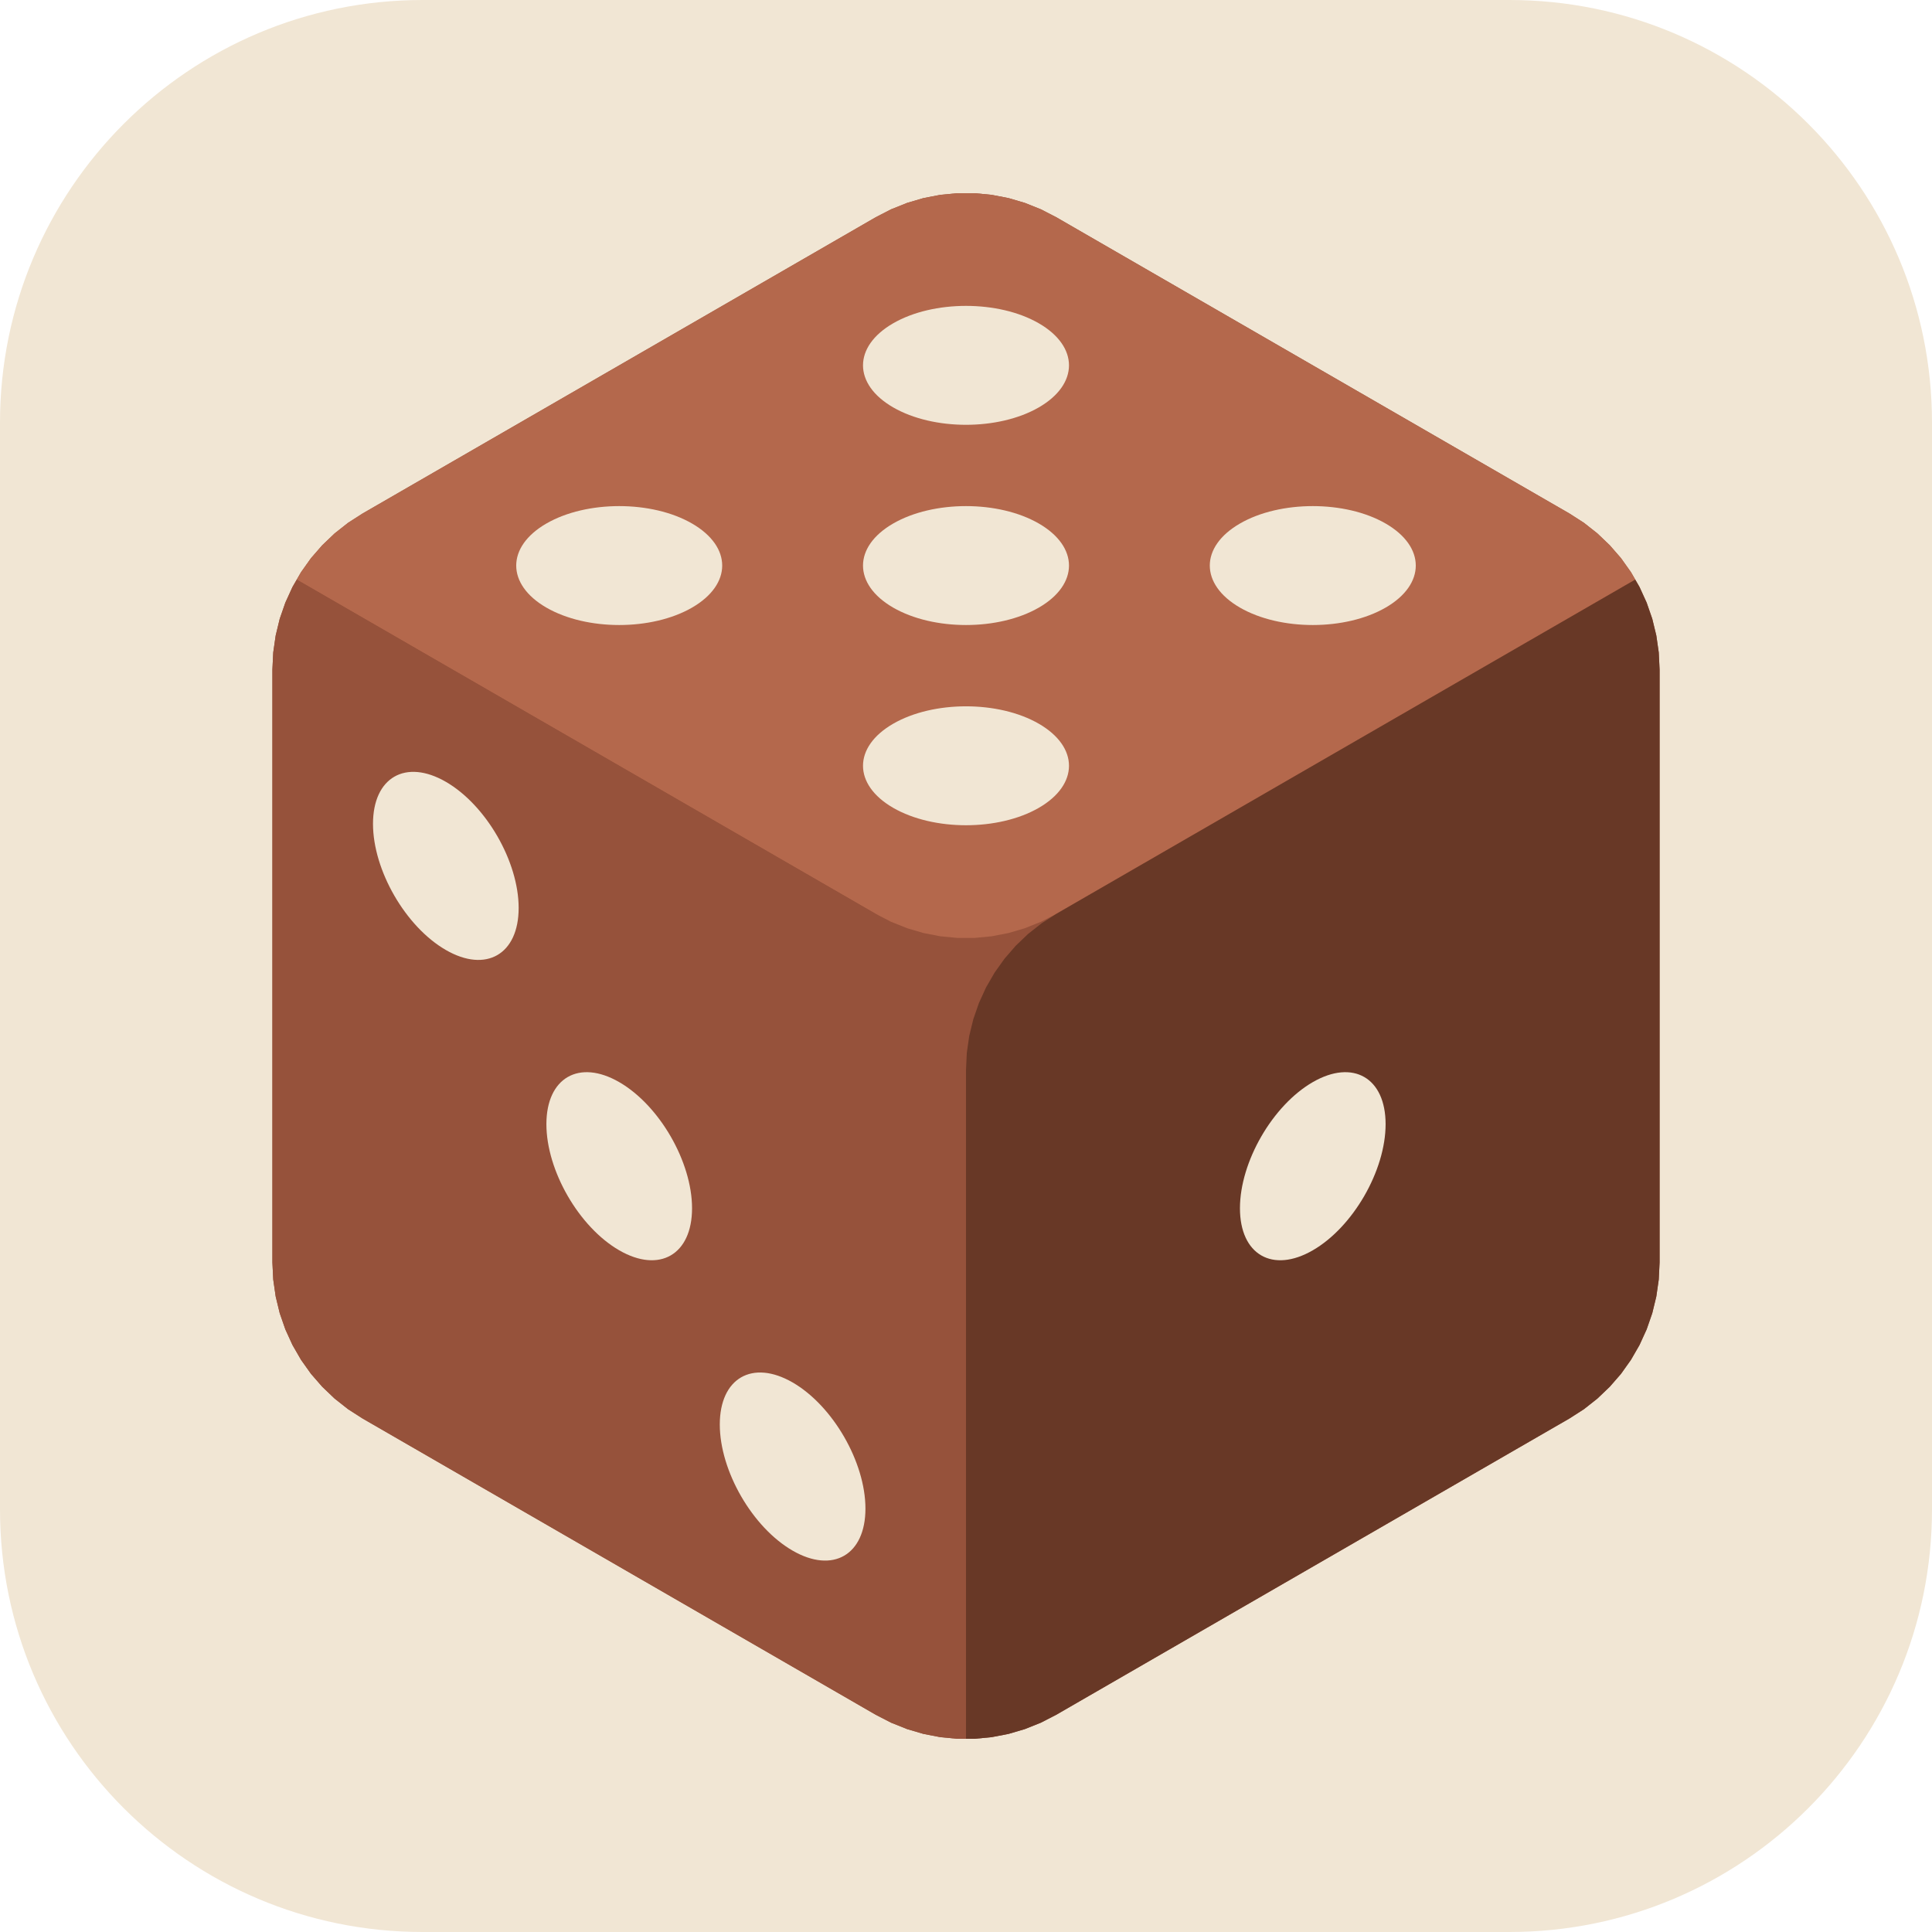
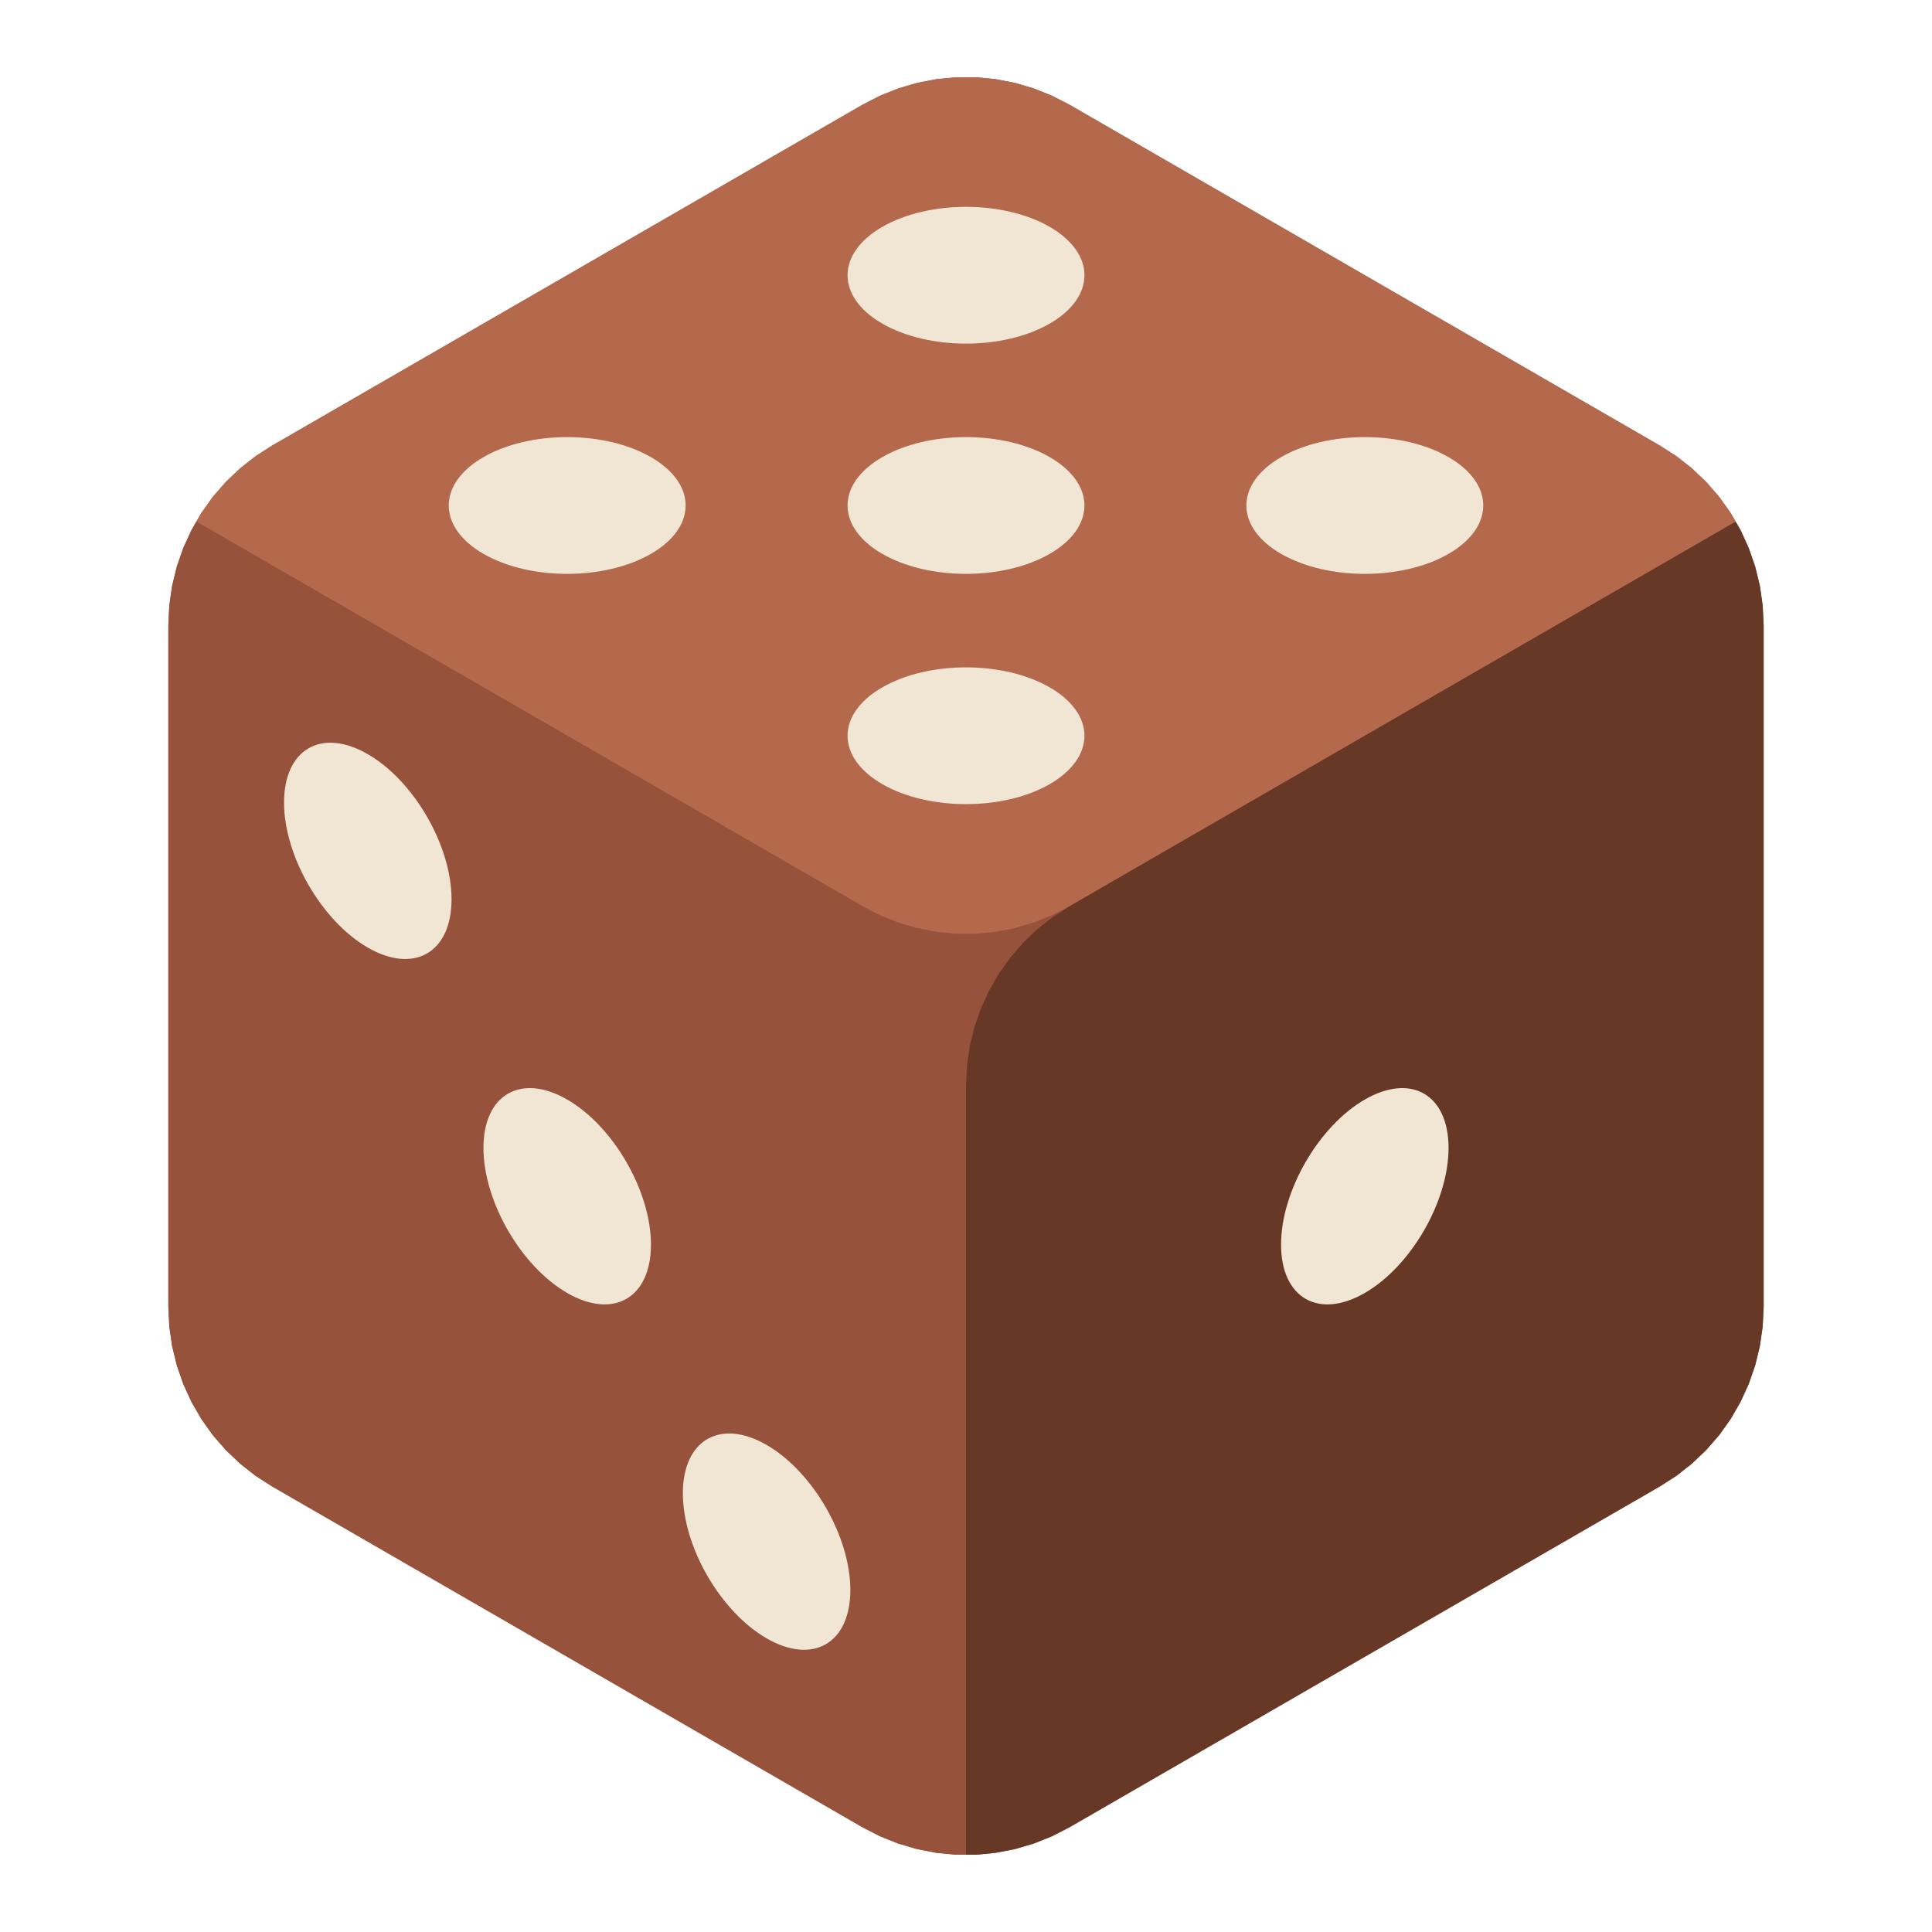
<svg xmlns="http://www.w3.org/2000/svg" viewBox="0 0 512 512">
-   <rect width="512" height="512" rx="112" fill="#f1e6d4" />
-   <g transform="translate(256 256) scale(1.0612) translate(-256 -256)">
+   <g transform="translate(256 256) scale(1.2204) translate(-256 -256)">
    <polygon points="278.50,68.99 274.69,67.03 270.72,65.44 266.61,64.23 262.40,63.42 258.14,63.01 253.86,63.01 249.60,63.42 245.39,64.23 241.28,65.44 237.31,67.03 233.50,68.99 105.29,143.01 101.69,145.32 98.33,147.97 95.23,150.93 92.42,154.16 89.94,157.65 87.80,161.36 86.02,165.26 84.62,169.30 83.61,173.46 83.00,177.70 82.79,181.98 82.79,330.02 83.00,334.30 83.61,338.54 84.62,342.70 86.02,346.74 87.80,350.64 89.94,354.35 92.42,357.84 95.23,361.07 98.33,364.03 101.69,366.68 105.29,368.99 233.50,443.01 237.31,444.97 241.28,446.56 245.39,447.77 249.60,448.58 253.86,448.99 258.14,448.99 262.40,448.58 266.61,447.77 270.72,446.56 274.69,444.97 278.50,443.01 406.71,368.99 410.31,366.68 413.67,364.03 416.77,361.07 419.58,357.84 422.06,354.35 424.20,350.64 425.98,346.74 427.38,342.70 428.39,338.54 429.00,334.30 429.21,330.02 429.21,181.98 429.00,177.70 428.39,173.46 427.38,169.30 425.98,165.26 424.20,161.36 422.06,157.65 419.58,154.16 416.77,150.93 413.67,147.97 410.31,145.32 406.71,143.01" fill="#96523b" />
    <polygon points="422.06,157.65 419.58,154.16 416.77,150.93 413.67,147.97 410.31,145.32 406.71,143.01 406.71,143.01 363.39,118.00 278.50,68.99 274.69,67.03 270.72,65.44 266.61,64.23 262.40,63.42 258.14,63.01 253.86,63.01 249.60,63.42 245.39,64.23 241.28,65.44 237.31,67.03 233.50,68.99 148.61,118.00 105.29,143.01 105.29,143.01 101.69,145.32 98.33,147.97 95.23,150.93 92.42,154.16 89.94,157.65 88.87,159.51 170.36,206.55 233.50,243.01 237.31,244.97 241.28,246.56 245.39,247.77 249.60,248.58 253.86,248.99 258.14,248.99 262.40,248.58 266.61,247.77 270.72,246.56 274.69,244.97 278.50,243.01 341.64,206.55 338.32,201.00 341.64,206.55 423.13,159.51" fill="#b4684c" />
    <polygon points="87.80,161.36 86.02,165.26 84.62,169.30 83.61,173.46 83.00,177.70 82.79,181.98 82.79,330.02 83.00,334.30 83.61,338.54 84.62,342.70 86.02,346.74 87.80,350.64 89.94,354.35 92.42,357.84 95.23,361.07 98.33,364.03 101.69,366.68 105.29,368.99 105.29,368.99 148.61,394.00 233.50,443.01 237.31,444.97 241.28,446.56 245.39,447.77 249.60,448.58 253.86,448.99 256.00,448.99 256.00,355.00 256.00,355.00 256.00,281.98 255.80,277.70 255.19,273.46 254.18,269.30 252.78,265.26 251.00,261.36 248.86,257.65 246.37,254.16 243.57,250.93 240.47,247.97 237.10,245.32 233.50,243.01 170.36,206.55 168.69,209.33 170.36,206.55 88.87,159.51" fill="#96523b" />
    <polygon points="258.14,448.99 262.40,448.58 266.61,447.77 270.72,446.56 274.69,444.97 278.50,443.01 363.39,394.00 406.71,368.99 406.71,368.99 410.31,366.68 413.67,364.03 416.77,361.07 419.58,357.84 422.06,354.35 424.20,350.64 425.98,346.74 427.38,342.70 428.39,338.54 429.00,334.30 429.21,330.02 429.21,181.98 429.00,177.70 428.39,173.46 427.38,169.30 425.98,165.26 424.20,161.36 423.13,159.51 341.64,206.55 343.31,209.33 341.64,206.55 278.50,243.01 274.90,245.32 271.53,247.97 268.43,250.93 265.63,254.16 263.14,257.65 261.00,261.36 259.22,265.26 257.82,269.30 256.81,273.46 256.20,277.70 256.00,281.98 256.00,355.00 256.00,355.00 256.00,448.99" fill="#683826" />
    <g transform="matrix(86.603 -50.000 86.603 50.000 256.00 156.00)" fill="#f1e6d4">
      <circle cx="-0.5" cy="-0.5" r="0.21" />
      <circle cx="0.5" cy="-0.5" r="0.21" />
      <circle cx="0" cy="0" r="0.21" />
      <circle cx="-0.5" cy="0.5" r="0.21" />
      <circle cx="0.5" cy="0.5" r="0.21" />
    </g>
    <g transform="matrix(86.603 50.000 0.000 100.000 169.40 306.00)" fill="#f1e6d4">
      <circle cx="-0.5" cy="-0.5" r="0.21" />
      <circle cx="0" cy="0" r="0.21" />
      <circle cx="0.5" cy="0.5" r="0.21" />
    </g>
    <g transform="matrix(86.603 -50.000 0.000 100.000 342.60 306.00)" fill="#f1e6d4">
      <circle cx="0" cy="0" r="0.21" />
    </g>
  </g>
</svg>
